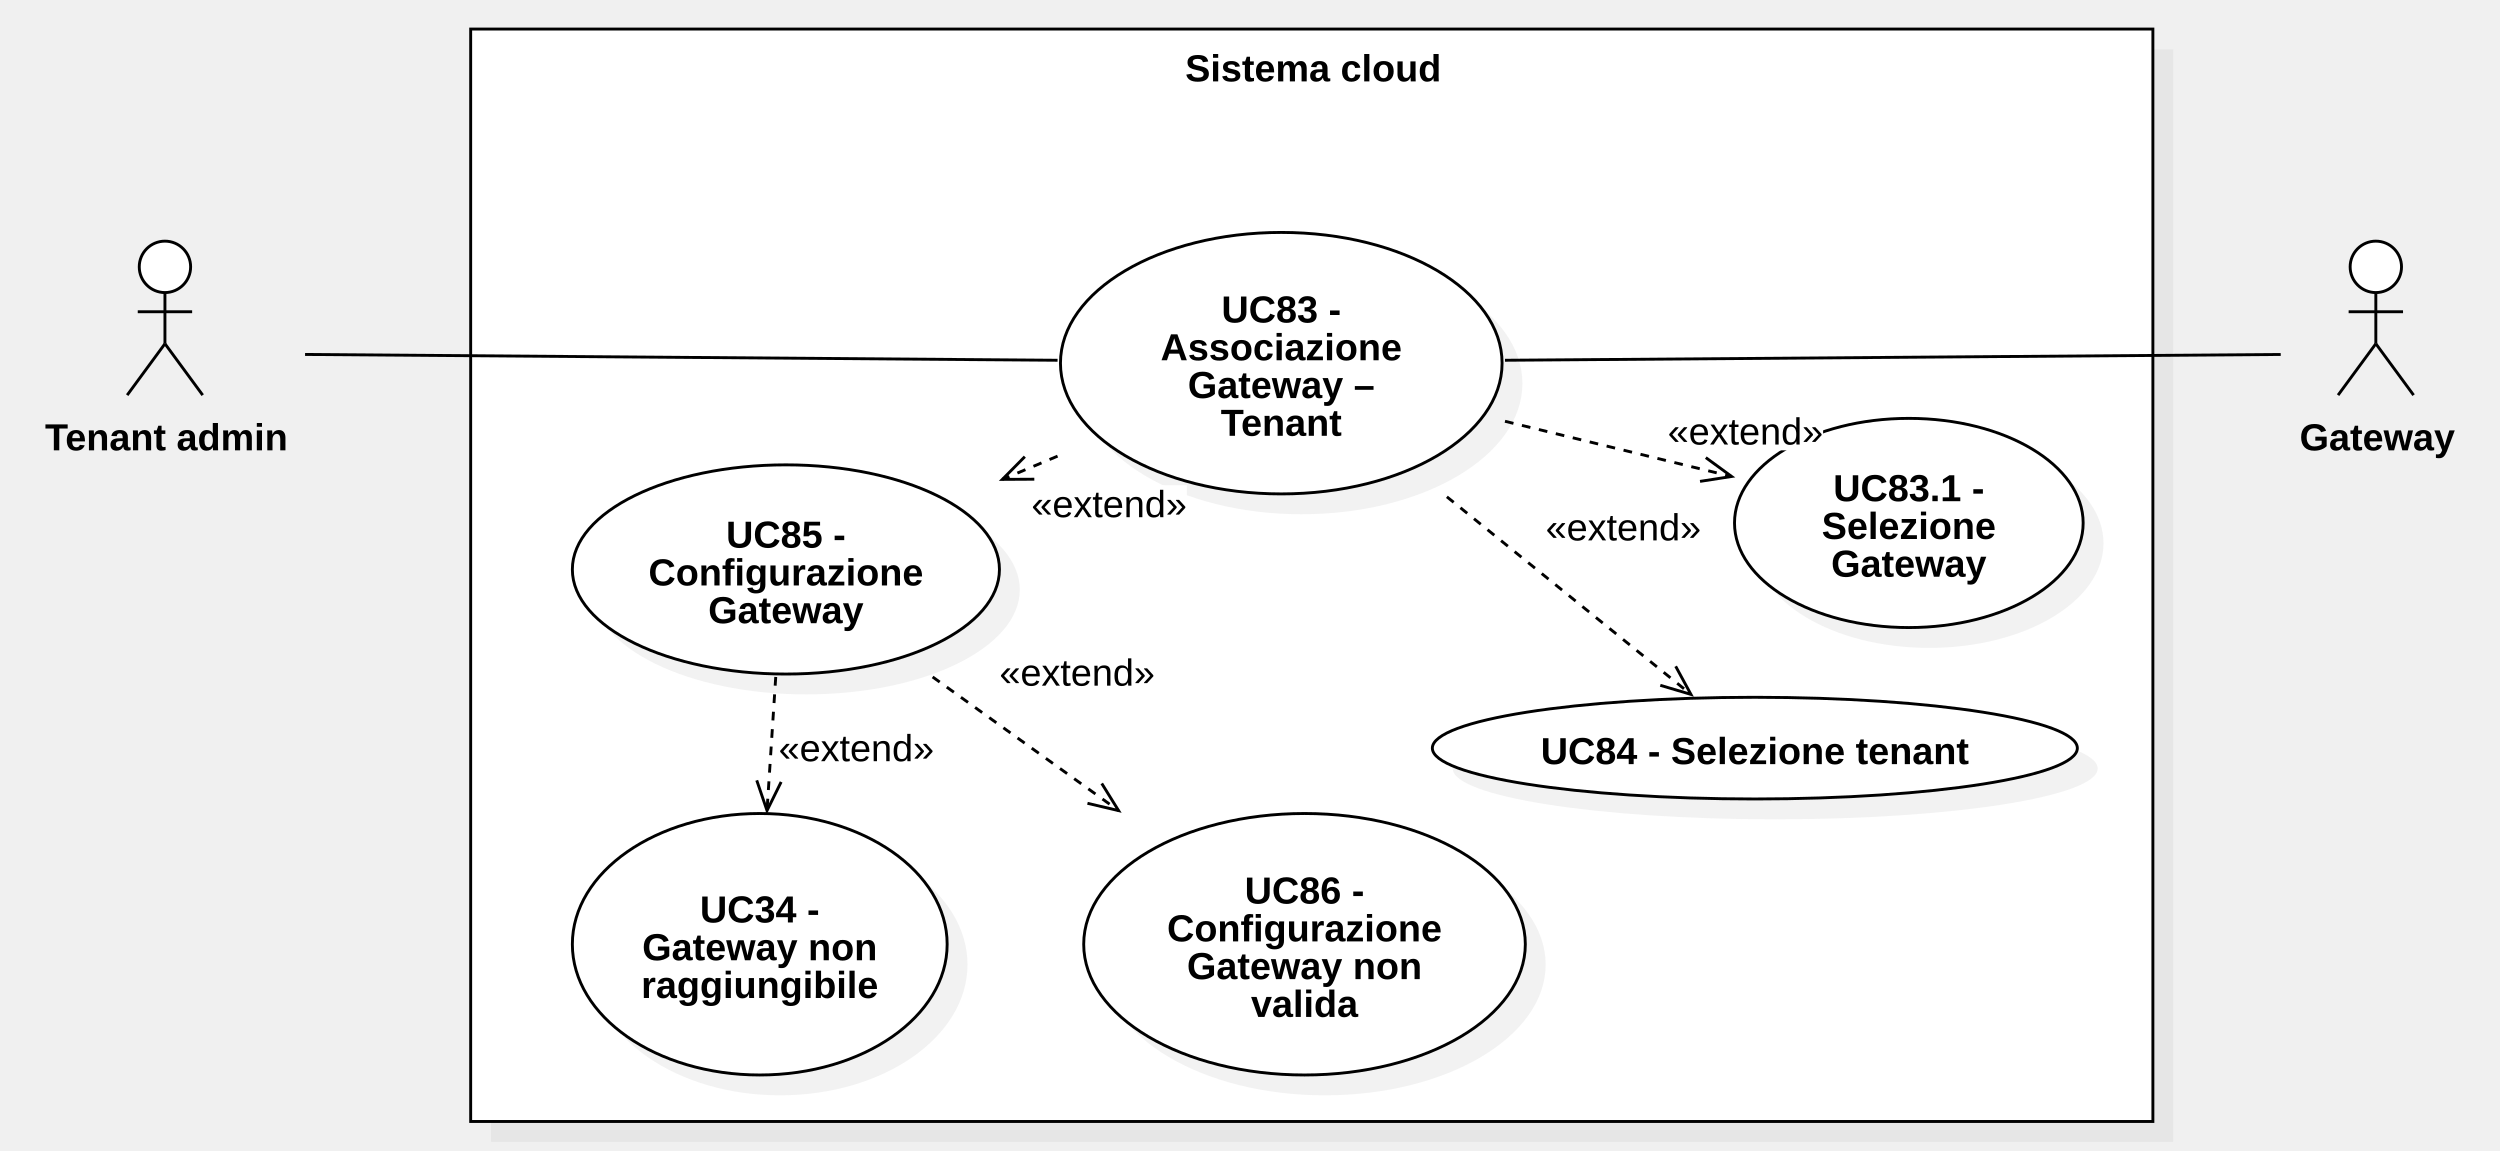
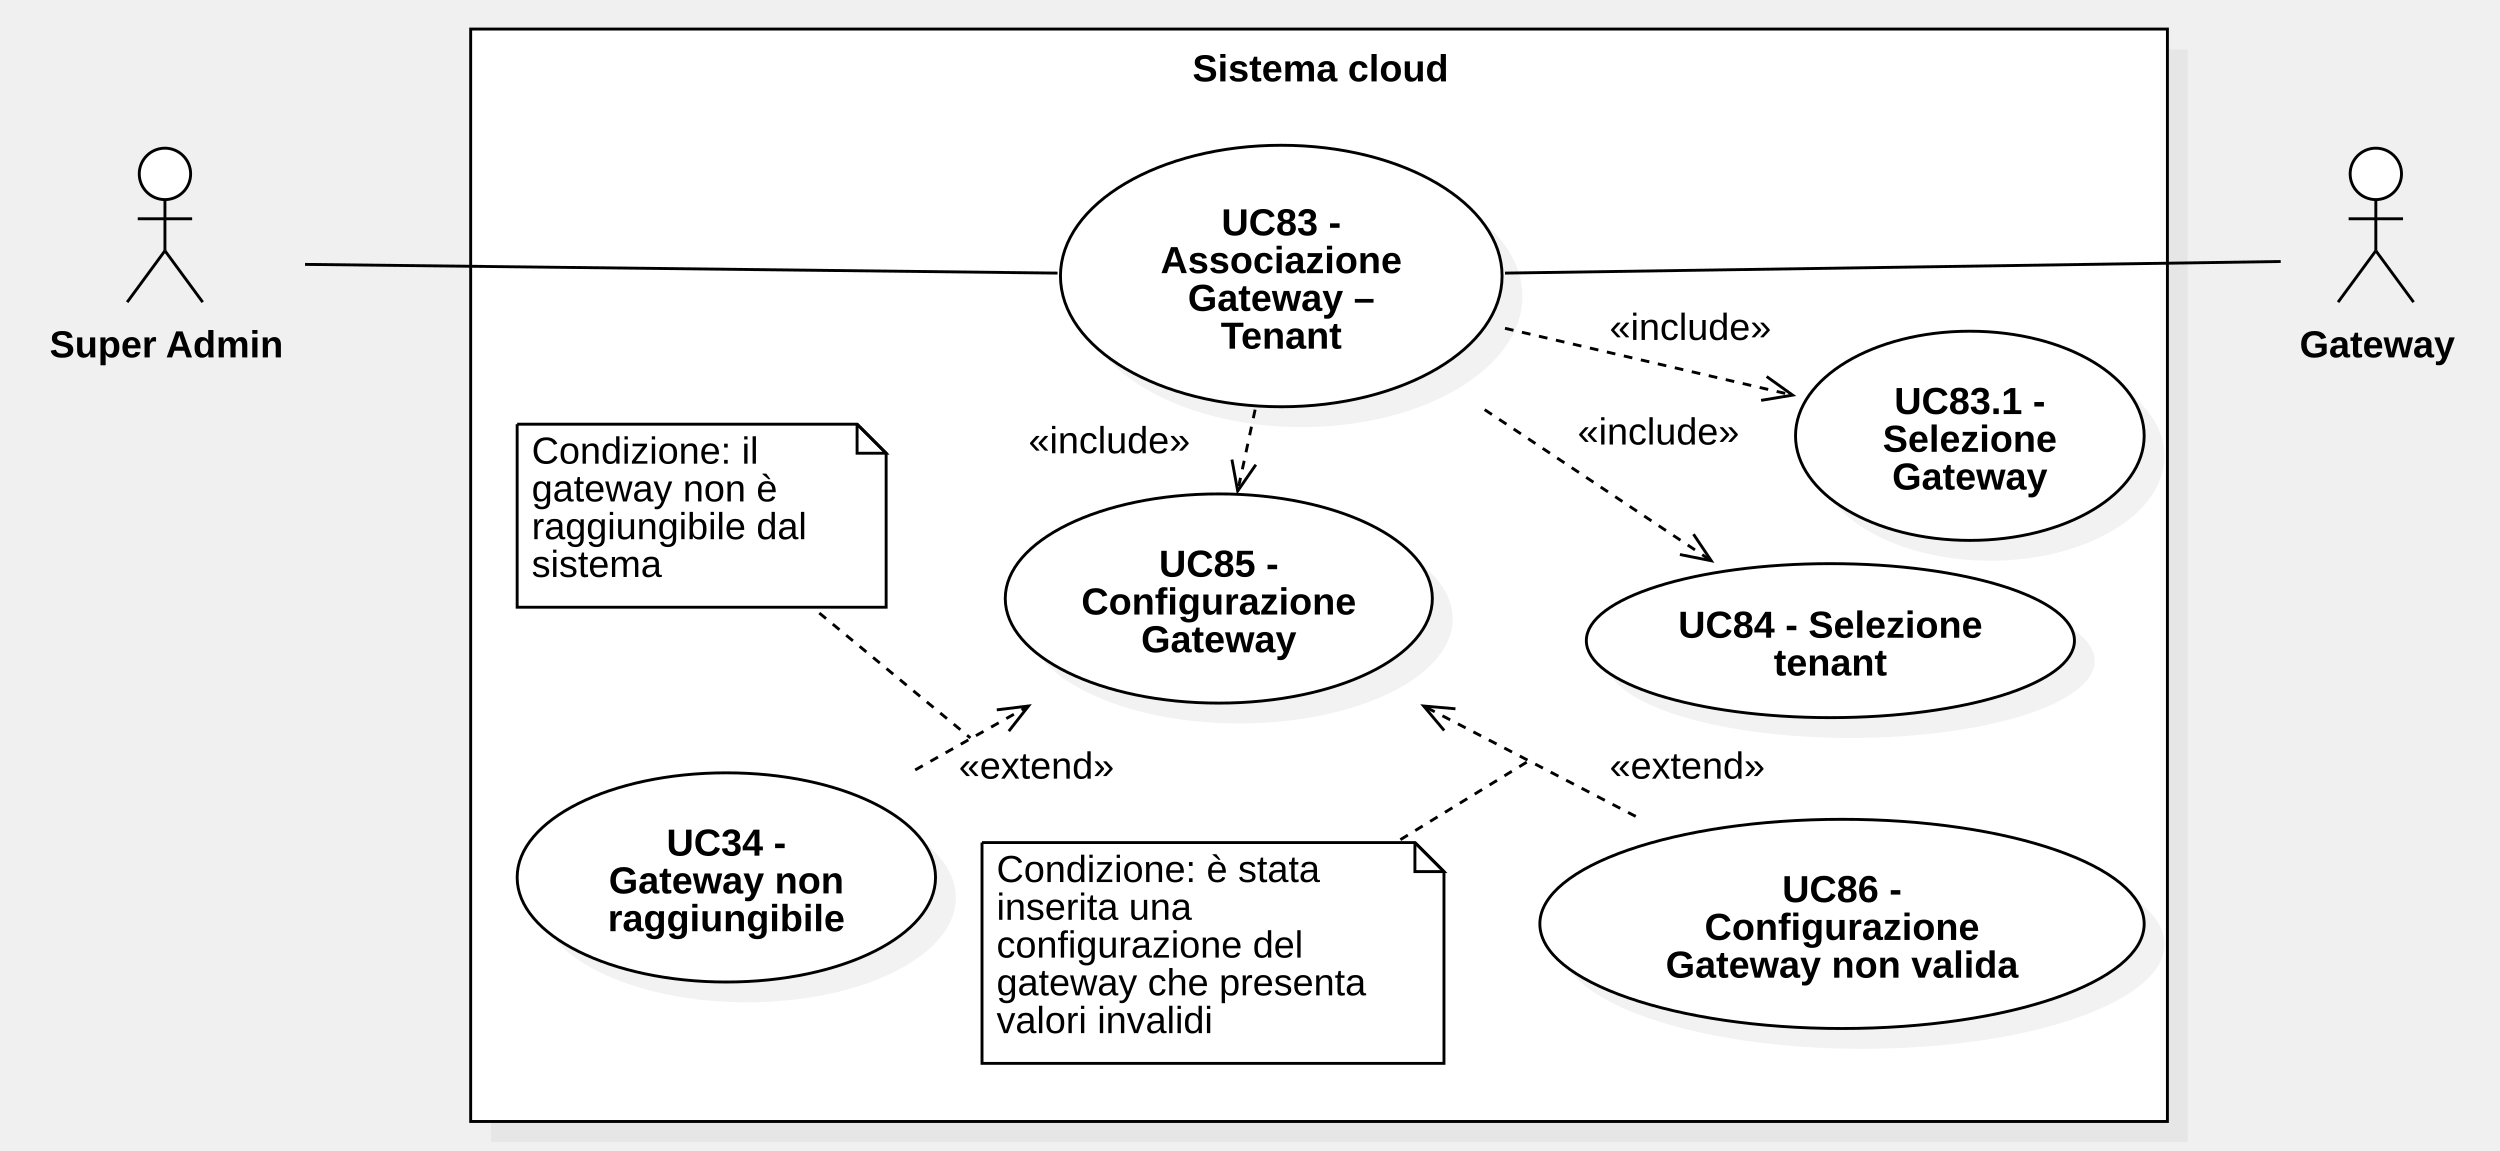
<svg xmlns="http://www.w3.org/2000/svg" version="1.1" width="860.473" height="396">
  <defs />
  <g>
    <g>
-       <rect fill="#C0C0C0" stroke="none" x="199" y="31" width="579" height="376" transform="matrix(1 0 0 1 -30 -14)" fill-opacity="0.2" />
-     </g>
-     <g>
-       <rect fill="#ffffff" stroke="none" x="192" y="24" width="579" height="376" transform="matrix(1 0 0 1 -30 -14)" />
-     </g>
-     <g>
-       <path fill="none" stroke="#000000" paint-order="fill stroke markers" d=" M 162 10 L 741 10 L 741 386 L 162 386 L 162 10 Z Z" stroke-miterlimit="10" stroke-dasharray="" />
-     </g>
-     <g>
-       <g>
-         <path fill="none" stroke="none" />
-         <text fill="#000000" stroke="none" font-family="Arial" font-size="13px" font-style="normal" font-weight="bold" text-decoration="undefined" x="482" y="37.5" text-anchor="middle" dominant-baseline="central" transform="matrix(1 0 0 1 -30 -14)">Sistema cloud</text>
-       </g>
-     </g>
-     <g>
-       <path fill="#ffffff" stroke="none" paint-order="stroke fill markers" d=" M 47.931 91.85 C 47.931 86.962 51.889 83 56.771 83 C 61.653 83 65.611 86.962 65.611 91.85 C 65.611 96.738 61.653 100.7 56.771 100.7 C 51.889 100.7 47.931 96.738 47.931 91.85 Z" />
-     </g>
-     <g>
-       <path fill="none" stroke="#000000" paint-order="fill stroke markers" d=" M 47.931 91.85 C 47.931 86.962 51.889 83 56.771 83 C 61.653 83 65.611 86.962 65.611 91.85 C 65.611 96.738 61.653 100.7 56.771 100.7 C 51.889 100.7 47.931 96.738 47.931 91.85 Z" stroke-miterlimit="10" stroke-dasharray="" />
-     </g>
-     <g>
-       <path fill="none" stroke="#000000" paint-order="fill stroke markers" d=" M 56.771 100.7 L 56.771 118.3" stroke-miterlimit="10" stroke-dasharray="" />
-     </g>
-     <g>
-       <path fill="none" stroke="#000000" paint-order="fill stroke markers" d=" M 47.411 107.3 L 66.131 107.3" stroke-miterlimit="10" stroke-dasharray="" />
-     </g>
-     <g>
-       <path fill="none" stroke="#000000" paint-order="fill stroke markers" d=" M 56.771 118.3 L 43.771 136" stroke-miterlimit="10" stroke-dasharray="" />
-     </g>
-     <g>
-       <path fill="none" stroke="#000000" paint-order="fill stroke markers" d=" M 56.771 118.3 L 69.771 136" stroke-miterlimit="10" stroke-dasharray="" />
-     </g>
-     <g>
-       <g>
-         <path fill="none" stroke="none" />
-         <text fill="#000000" stroke="none" font-family="Arial" font-size="13px" font-style="normal" font-weight="bold" text-decoration="undefined" x="87.271" y="164.5" text-anchor="middle" dominant-baseline="central" transform="matrix(1 0 0 1 -30 -14)">Tenant admin</text>
-       </g>
-     </g>
-     <g>
-       <path fill="#C0C0C0" stroke="none" paint-order="stroke fill markers" d=" M 372 132 C 372 107.147 406.026 87 448 87 C 489.974 87 524 107.147 524 132 C 524 156.853 489.974 177 448 177 C 406.026 177 372 156.853 372 132 Z" fill-opacity="0.2" />
-     </g>
-     <g>
-       <path fill="#ffffff" stroke="none" paint-order="stroke fill markers" d=" M 365 125 C 365 100.147 399.026 80 441 80 C 482.974 80 517 100.147 517 125 C 517 149.853 482.974 170 441 170 C 399.026 170 365 149.853 365 125 Z" />
-     </g>
-     <g>
-       <path fill="none" stroke="#000000" paint-order="fill stroke markers" d=" M 365 125 C 365 100.147 399.026 80 441 80 C 482.974 80 517 100.147 517 125 C 517 149.853 482.974 170 441 170 C 399.026 170 365 149.853 365 125 Z" stroke-miterlimit="10" stroke-dasharray="" />
-     </g>
-     <g>
-       <g>
-         <path fill="none" stroke="none" />
-         <text fill="#000000" stroke="none" font-family="Arial" font-size="13px" font-style="normal" font-weight="bold" text-decoration="undefined" x="471" y="120.5" text-anchor="middle" dominant-baseline="central" transform="matrix(1 0 0 1 -30 -14)">UC83 -</text>
-         <text fill="#000000" stroke="none" font-family="Arial" font-size="13px" font-style="normal" font-weight="bold" text-decoration="undefined" x="471" y="133.5" text-anchor="middle" dominant-baseline="central" transform="matrix(1 0 0 1 -30 -14)">Associazione</text>
-         <text fill="#000000" stroke="none" font-family="Arial" font-size="13px" font-style="normal" font-weight="bold" text-decoration="undefined" x="471" y="146.5" text-anchor="middle" dominant-baseline="central" transform="matrix(1 0 0 1 -30 -14)">Gateway –</text>
-         <text fill="#000000" stroke="none" font-family="Arial" font-size="13px" font-style="normal" font-weight="bold" text-decoration="undefined" x="471" y="159.5" text-anchor="middle" dominant-baseline="central" transform="matrix(1 0 0 1 -30 -14)">Tenant</text>
-       </g>
-     </g>
-     <g>
-       <path fill="#C0C0C0" stroke="none" paint-order="stroke fill markers" d=" M 604 187 C 604 167.118 630.863 151 664 151 C 697.137 151 724 167.118 724 187 C 724 206.882 697.137 223 664 223 C 630.863 223 604 206.882 604 187 Z" fill-opacity="0.2" />
-     </g>
-     <g>
-       <path fill="#ffffff" stroke="none" paint-order="stroke fill markers" d=" M 597 180 C 597 160.118 623.863 144 657 144 C 690.137 144 717 160.118 717 180 C 717 199.882 690.137 216 657 216 C 623.863 216 597 199.882 597 180 Z" />
-     </g>
-     <g>
-       <path fill="none" stroke="#000000" paint-order="fill stroke markers" d=" M 597 180 C 597 160.118 623.863 144 657 144 C 690.137 144 717 160.118 717 180 C 717 199.882 690.137 216 657 216 C 623.863 216 597 199.882 597 180 Z" stroke-miterlimit="10" stroke-dasharray="" />
-     </g>
-     <g>
-       <g>
-         <path fill="none" stroke="none" />
-         <text fill="#000000" stroke="none" font-family="Arial" font-size="13px" font-style="normal" font-weight="bold" text-decoration="undefined" x="687" y="182" text-anchor="middle" dominant-baseline="central" transform="matrix(1 0 0 1 -30 -14)">UC83.1 -</text>
-         <text fill="#000000" stroke="none" font-family="Arial" font-size="13px" font-style="normal" font-weight="bold" text-decoration="undefined" x="687" y="195" text-anchor="middle" dominant-baseline="central" transform="matrix(1 0 0 1 -30 -14)">Selezione</text>
-         <text fill="#000000" stroke="none" font-family="Arial" font-size="13px" font-style="normal" font-weight="bold" text-decoration="undefined" x="687" y="208" text-anchor="middle" dominant-baseline="central" transform="matrix(1 0 0 1 -30 -14)">Gateway</text>
-       </g>
-     </g>
-     <g>
-       <path fill="#C0C0C0" stroke="none" paint-order="stroke fill markers" d=" M 500 264.5 C 500 254.835 549.696 247 611 247 C 672.304 247 722 254.835 722 264.5 C 722 274.165 672.304 282 611 282 C 549.696 282 500 274.165 500 264.5 Z" fill-opacity="0.2" />
-     </g>
-     <g>
-       <path fill="#ffffff" stroke="none" paint-order="stroke fill markers" d=" M 493 257.5 C 493 247.835 542.696 240 604 240 C 665.304 240 715 247.835 715 257.5 C 715 267.165 665.304 275 604 275 C 542.696 275 493 267.165 493 257.5 Z" />
-     </g>
-     <g>
-       <path fill="none" stroke="#000000" paint-order="fill stroke markers" d=" M 493 257.5 C 493 247.835 542.696 240 604 240 C 665.304 240 715 247.835 715 257.5 C 715 267.165 665.304 275 604 275 C 542.696 275 493 267.165 493 257.5 Z" stroke-miterlimit="10" stroke-dasharray="" />
-     </g>
-     <g>
-       <g>
-         <path fill="none" stroke="none" />
-         <text fill="#000000" stroke="none" font-family="Arial" font-size="13px" font-style="normal" font-weight="bold" text-decoration="undefined" x="634" y="272.5" text-anchor="middle" dominant-baseline="central" transform="matrix(1 0 0 1 -30 -14)">UC84 - Selezione tenant</text>
-       </g>
-     </g>
-     <g>
-       <path fill="#C0C0C0" stroke="none" paint-order="stroke fill markers" d=" M 204 203 C 204 183.118 236.907 167 277.5 167 C 318.093 167 351 183.118 351 203 C 351 222.882 318.093 239 277.5 239 C 236.907 239 204 222.882 204 203 Z" fill-opacity="0.2" />
-     </g>
-     <g>
-       <path fill="#ffffff" stroke="none" paint-order="stroke fill markers" d=" M 197 196 C 197 176.118 229.907 160 270.5 160 C 311.093 160 344 176.118 344 196 C 344 215.882 311.093 232 270.5 232 C 229.907 232 197 215.882 197 196 Z" />
-     </g>
-     <g>
-       <path fill="none" stroke="#000000" paint-order="fill stroke markers" d=" M 197 196 C 197 176.118 229.907 160 270.5 160 C 311.093 160 344 176.118 344 196 C 344 215.882 311.093 232 270.5 232 C 229.907 232 197 215.882 197 196 Z" stroke-miterlimit="10" stroke-dasharray="" />
-     </g>
-     <g>
-       <g>
-         <path fill="none" stroke="none" />
-         <text fill="#000000" stroke="none" font-family="Arial" font-size="13px" font-style="normal" font-weight="bold" text-decoration="undefined" x="300.5" y="198" text-anchor="middle" dominant-baseline="central" transform="matrix(1 0 0 1 -30 -14)">UC85 -</text>
-         <text fill="#000000" stroke="none" font-family="Arial" font-size="13px" font-style="normal" font-weight="bold" text-decoration="undefined" x="300.5" y="211" text-anchor="middle" dominant-baseline="central" transform="matrix(1 0 0 1 -30 -14)">Configurazione</text>
-         <text fill="#000000" stroke="none" font-family="Arial" font-size="13px" font-style="normal" font-weight="bold" text-decoration="undefined" x="300.5" y="224" text-anchor="middle" dominant-baseline="central" transform="matrix(1 0 0 1 -30 -14)">Gateway</text>
-       </g>
-     </g>
-     <g>
-       <path fill="none" stroke="#000000" paint-order="fill stroke markers" d=" M 518 145 L 596 164" stroke-miterlimit="10" stroke-dasharray="3" />
-     </g>
-     <g>
-       <path fill="none" stroke="#000000" paint-order="fill stroke markers" d=" M 585.13 165.685 L 596 164 L 587.122 157.505" stroke-miterlimit="10" stroke-dasharray="" />
-     </g>
-     <g>
-       <rect fill="#ffffff" stroke="none" x="604" y="156" width="53.492" height="13" transform="matrix(1 0 0 1 -30 -14)" />
-     </g>
-     <g>
-       <g>
-         <path fill="none" stroke="none" />
-         <text fill="#000000" stroke="none" font-family="Arial" font-size="13px" font-style="normal" font-weight="normal" text-decoration="undefined" x="630.746" y="162.5" text-anchor="middle" dominant-baseline="central" transform="matrix(1 0 0 1 -30 -14)">«extend»</text>
-       </g>
-     </g>
-     <g>
-       <path fill="none" stroke="#000000" paint-order="fill stroke markers" d=" M 498 171 L 582 239" stroke-miterlimit="10" stroke-dasharray="3" />
-     </g>
-     <g>
-       <path fill="none" stroke="#000000" paint-order="fill stroke markers" d=" M 571.452 235.877 L 582 239 L 576.75 229.334" stroke-miterlimit="10" stroke-dasharray="" />
-     </g>
-     <g>
-       <rect fill="#ffffff" stroke="none" x="562" y="189" width="53.492" height="13" transform="matrix(1 0 0 1 -30 -14)" />
-     </g>
-     <g>
-       <g>
-         <path fill="none" stroke="none" />
-         <text fill="#000000" stroke="none" font-family="Arial" font-size="13px" font-style="normal" font-weight="normal" text-decoration="undefined" x="588.746" y="195.5" text-anchor="middle" dominant-baseline="central" transform="matrix(1 0 0 1 -30 -14)">«extend»</text>
-       </g>
-     </g>
-     <g>
-       <path fill="none" stroke="#000000" paint-order="fill stroke markers" d=" M 364 157 L 345 165" stroke-miterlimit="10" stroke-dasharray="3" />
-     </g>
-     <g>
-       <path fill="none" stroke="#000000" paint-order="fill stroke markers" d=" M 352.733 157.177 L 345 165 L 356 164.936" stroke-miterlimit="10" stroke-dasharray="" />
-     </g>
-     <g>
-       <rect fill="#ffffff" stroke="none" x="385" y="181" width="53.492" height="13" transform="matrix(1 0 0 1 -30 -14)" />
-     </g>
-     <g>
-       <g>
-         <path fill="none" stroke="none" />
-         <text fill="#000000" stroke="none" font-family="Arial" font-size="13px" font-style="normal" font-weight="normal" text-decoration="undefined" x="411.746" y="187.5" text-anchor="middle" dominant-baseline="central" transform="matrix(1 0 0 1 -30 -14)">«extend»</text>
-       </g>
-     </g>
-     <g>
-       <path fill="#C0C0C0" stroke="none" paint-order="stroke fill markers" d=" M 380 332 C 380 307.147 414.026 287 456 287 C 497.974 287 532 307.147 532 332 C 532 356.853 497.974 377 456 377 C 414.026 377 380 356.853 380 332 Z" fill-opacity="0.2" />
-     </g>
-     <g>
-       <path fill="#ffffff" stroke="none" paint-order="stroke fill markers" d=" M 373 325 C 373 300.147 407.026 280 449 280 C 490.974 280 525 300.147 525 325 C 525 349.853 490.974 370 449 370 C 407.026 370 373 349.853 373 325 Z" />
-     </g>
-     <g>
-       <path fill="none" stroke="#000000" paint-order="fill stroke markers" d=" M 373 325 C 373 300.147 407.026 280 449 280 C 490.974 280 525 300.147 525 325 C 525 349.853 490.974 370 449 370 C 407.026 370 373 349.853 373 325 Z" stroke-miterlimit="10" stroke-dasharray="" />
-     </g>
-     <g>
-       <g>
-         <path fill="none" stroke="none" />
-         <text fill="#000000" stroke="none" font-family="Arial" font-size="13px" font-style="normal" font-weight="bold" text-decoration="undefined" x="479" y="320.5" text-anchor="middle" dominant-baseline="central" transform="matrix(1 0 0 1 -30 -14)">UC86 -</text>
-         <text fill="#000000" stroke="none" font-family="Arial" font-size="13px" font-style="normal" font-weight="bold" text-decoration="undefined" x="479" y="333.5" text-anchor="middle" dominant-baseline="central" transform="matrix(1 0 0 1 -30 -14)">Configurazione</text>
-         <text fill="#000000" stroke="none" font-family="Arial" font-size="13px" font-style="normal" font-weight="bold" text-decoration="undefined" x="479" y="346.5" text-anchor="middle" dominant-baseline="central" transform="matrix(1 0 0 1 -30 -14)">Gateway non</text>
-         <text fill="#000000" stroke="none" font-family="Arial" font-size="13px" font-style="normal" font-weight="bold" text-decoration="undefined" x="479" y="359.5" text-anchor="middle" dominant-baseline="central" transform="matrix(1 0 0 1 -30 -14)">valida</text>
-       </g>
-     </g>
-     <g>
-       <path fill="#C0C0C0" stroke="none" paint-order="stroke fill markers" d=" M 204 332 C 204 307.147 232.878 287 268.5 287 C 304.122 287 333 307.147 333 332 C 333 356.853 304.122 377 268.5 377 C 232.878 377 204 356.853 204 332 Z" fill-opacity="0.2" />
-     </g>
-     <g>
-       <path fill="#ffffff" stroke="none" paint-order="stroke fill markers" d=" M 197 325 C 197 300.147 225.878 280 261.5 280 C 297.122 280 326 300.147 326 325 C 326 349.853 297.122 370 261.5 370 C 225.878 370 197 349.853 197 325 Z" />
-     </g>
-     <g>
-       <path fill="none" stroke="#000000" paint-order="fill stroke markers" d=" M 197 325 C 197 300.147 225.878 280 261.5 280 C 297.122 280 326 300.147 326 325 C 326 349.853 297.122 370 261.5 370 C 225.878 370 197 349.853 197 325 Z" stroke-miterlimit="10" stroke-dasharray="" />
-     </g>
-     <g>
-       <g>
-         <path fill="none" stroke="none" />
-         <text fill="#000000" stroke="none" font-family="Arial" font-size="13px" font-style="normal" font-weight="bold" text-decoration="undefined" x="291.5" y="327" text-anchor="middle" dominant-baseline="central" transform="matrix(1 0 0 1 -30 -14)">UC34 -</text>
-         <text fill="#000000" stroke="none" font-family="Arial" font-size="13px" font-style="normal" font-weight="bold" text-decoration="undefined" x="291.5" y="340" text-anchor="middle" dominant-baseline="central" transform="matrix(1 0 0 1 -30 -14)">Gateway non</text>
-         <text fill="#000000" stroke="none" font-family="Arial" font-size="13px" font-style="normal" font-weight="bold" text-decoration="undefined" x="291.5" y="353" text-anchor="middle" dominant-baseline="central" transform="matrix(1 0 0 1 -30 -14)">raggiungibile</text>
-       </g>
-     </g>
-     <g>
-       <path fill="none" stroke="#000000" paint-order="fill stroke markers" d=" M 321 233 L 385 279" stroke-miterlimit="10" stroke-dasharray="3" />
-     </g>
-     <g>
-       <path fill="none" stroke="#000000" paint-order="fill stroke markers" d=" M 374.291 276.487 L 385 279 L 379.205 269.651" stroke-miterlimit="10" stroke-dasharray="" />
-     </g>
-     <g>
-       <rect fill="#ffffff" stroke="none" x="374" y="239" width="53.492" height="13" transform="matrix(1 0 0 1 -30 -14)" />
-     </g>
-     <g>
-       <g>
-         <path fill="none" stroke="none" />
-         <text fill="#000000" stroke="none" font-family="Arial" font-size="13px" font-style="normal" font-weight="normal" text-decoration="undefined" x="400.746" y="245.5" text-anchor="middle" dominant-baseline="central" transform="matrix(1 0 0 1 -30 -14)">«extend»</text>
-       </g>
-     </g>
-     <g>
-       <path fill="none" stroke="#000000" paint-order="fill stroke markers" d=" M 267 233 L 264 279" stroke-miterlimit="10" stroke-dasharray="3" />
-     </g>
-     <g>
-       <path fill="none" stroke="#000000" paint-order="fill stroke markers" d=" M 260.461 268.585 L 264 279 L 268.862 269.133" stroke-miterlimit="10" stroke-dasharray="" />
-     </g>
-     <g>
-       <rect fill="#ffffff" stroke="none" x="298" y="265" width="53.492" height="13" transform="matrix(1 0 0 1 -30 -14)" />
-     </g>
-     <g>
-       <g>
-         <path fill="none" stroke="none" />
-         <text fill="#000000" stroke="none" font-family="Arial" font-size="13px" font-style="normal" font-weight="normal" text-decoration="undefined" x="324.746" y="271.5" text-anchor="middle" dominant-baseline="central" transform="matrix(1 0 0 1 -30 -14)">«extend»</text>
-       </g>
-     </g>
-     <g>
-       <path fill="#ffffff" stroke="none" paint-order="stroke fill markers" d=" M 808.896 91.85 C 808.896 86.962 812.854 83 817.736 83 C 822.619 83 826.576 86.962 826.576 91.85 C 826.576 96.738 822.619 100.7 817.736 100.7 C 812.854 100.7 808.896 96.738 808.896 91.85 Z" />
-     </g>
-     <g>
-       <path fill="none" stroke="#000000" paint-order="fill stroke markers" d=" M 808.896 91.85 C 808.896 86.962 812.854 83 817.736 83 C 822.619 83 826.576 86.962 826.576 91.85 C 826.576 96.738 822.619 100.7 817.736 100.7 C 812.854 100.7 808.896 96.738 808.896 91.85 Z" stroke-miterlimit="10" stroke-dasharray="" />
-     </g>
-     <g>
-       <path fill="none" stroke="#000000" paint-order="fill stroke markers" d=" M 817.736 100.7 L 817.736 118.3" stroke-miterlimit="10" stroke-dasharray="" />
-     </g>
-     <g>
-       <path fill="none" stroke="#000000" paint-order="fill stroke markers" d=" M 808.376 107.3 L 827.096 107.3" stroke-miterlimit="10" stroke-dasharray="" />
-     </g>
-     <g>
-       <path fill="none" stroke="#000000" paint-order="fill stroke markers" d=" M 817.736 118.3 L 804.736 136" stroke-miterlimit="10" stroke-dasharray="" />
-     </g>
-     <g>
-       <path fill="none" stroke="#000000" paint-order="fill stroke markers" d=" M 817.736 118.3 L 830.736 136" stroke-miterlimit="10" stroke-dasharray="" />
-     </g>
-     <g>
-       <g>
-         <path fill="none" stroke="none" />
-         <text fill="#000000" stroke="none" font-family="Arial" font-size="13px" font-style="normal" font-weight="bold" text-decoration="undefined" x="848.236" y="164.5" text-anchor="middle" dominant-baseline="central" transform="matrix(1 0 0 1 -30 -14)">Gateway</text>
-       </g>
-     </g>
-     <g>
-       <path fill="none" stroke="#000000" paint-order="fill stroke markers" d=" M 105 122 L 364 124" stroke-miterlimit="10" stroke-dasharray="" />
-     </g>
-     <g>
-       <path fill="none" stroke="#000000" paint-order="fill stroke markers" d=" M 785 122 L 518 124" stroke-miterlimit="10" stroke-dasharray="" />
+       <rect fill="#C0C0C0" stroke="none" x="199" y="31" width="584" height="376" transform="matrix(1 0 0 1 -30 -14)" fill-opacity="0.2" />
+     </g>
+     <g>
+       <rect fill="#ffffff" stroke="none" x="192" y="24" width="584" height="376" transform="matrix(1 0 0 1 -30 -14)" />
+     </g>
+     <g>
+       <path fill="none" stroke="#000000" paint-order="fill stroke markers" d=" M 162 10 L 746 10 L 746 386 L 162 386 L 162 10 Z Z" stroke-miterlimit="10" stroke-dasharray="" />
+     </g>
+     <g>
+       <g>
+         <path fill="none" stroke="none" />
+         <text fill="#000000" stroke="none" font-family="Arial" font-size="13px" font-style="normal" font-weight="bold" text-decoration="undefined" x="484.5" y="37.5" text-anchor="middle" dominant-baseline="central" transform="matrix(1 0 0 1 -30 -14)">Sistema cloud</text>
+       </g>
+     </g>
+     <g>
+       <path fill="#ffffff" stroke="none" paint-order="stroke fill markers" d=" M 47.931 59.85 C 47.931 54.962 51.889 51 56.771 51 C 61.653 51 65.611 54.962 65.611 59.85 C 65.611 64.738 61.653 68.7 56.771 68.7 C 51.889 68.7 47.931 64.738 47.931 59.85 Z" />
+     </g>
+     <g>
+       <path fill="none" stroke="#000000" paint-order="fill stroke markers" d=" M 47.931 59.85 C 47.931 54.962 51.889 51 56.771 51 C 61.653 51 65.611 54.962 65.611 59.85 C 65.611 64.738 61.653 68.7 56.771 68.7 C 51.889 68.7 47.931 64.738 47.931 59.85 Z" stroke-miterlimit="10" stroke-dasharray="" />
+     </g>
+     <g>
+       <path fill="none" stroke="#000000" paint-order="fill stroke markers" d=" M 56.771 68.7 L 56.771 86.3" stroke-miterlimit="10" stroke-dasharray="" />
+     </g>
+     <g>
+       <path fill="none" stroke="#000000" paint-order="fill stroke markers" d=" M 47.411 75.3 L 66.131 75.3" stroke-miterlimit="10" stroke-dasharray="" />
+     </g>
+     <g>
+       <path fill="none" stroke="#000000" paint-order="fill stroke markers" d=" M 56.771 86.3 L 43.771 104" stroke-miterlimit="10" stroke-dasharray="" />
+     </g>
+     <g>
+       <path fill="none" stroke="#000000" paint-order="fill stroke markers" d=" M 56.771 86.3 L 69.771 104" stroke-miterlimit="10" stroke-dasharray="" />
+     </g>
+     <g>
+       <g>
+         <path fill="none" stroke="none" />
+         <text fill="#000000" stroke="none" font-family="Arial" font-size="13px" font-style="normal" font-weight="bold" text-decoration="undefined" x="87.271" y="132.5" text-anchor="middle" dominant-baseline="central" transform="matrix(1 0 0 1 -30 -14)">Super Admin</text>
+       </g>
+     </g>
+     <g>
+       <path fill="#C0C0C0" stroke="none" paint-order="stroke fill markers" d=" M 372 102 C 372 77.147 406.026 57 448 57 C 489.974 57 524 77.147 524 102 C 524 126.853 489.974 147 448 147 C 406.026 147 372 126.853 372 102 Z" fill-opacity="0.2" />
+     </g>
+     <g>
+       <path fill="#ffffff" stroke="none" paint-order="stroke fill markers" d=" M 365 95 C 365 70.147 399.026 50 441 50 C 482.974 50 517 70.147 517 95 C 517 119.853 482.974 140 441 140 C 399.026 140 365 119.853 365 95 Z" />
+     </g>
+     <g>
+       <path fill="none" stroke="#000000" paint-order="fill stroke markers" d=" M 365 95 C 365 70.147 399.026 50 441 50 C 482.974 50 517 70.147 517 95 C 517 119.853 482.974 140 441 140 C 399.026 140 365 119.853 365 95 Z" stroke-miterlimit="10" stroke-dasharray="" />
+     </g>
+     <g>
+       <g>
+         <path fill="none" stroke="none" />
+         <text fill="#000000" stroke="none" font-family="Arial" font-size="13px" font-style="normal" font-weight="bold" text-decoration="undefined" x="471" y="90.5" text-anchor="middle" dominant-baseline="central" transform="matrix(1 0 0 1 -30 -14)">UC83 -</text>
+         <text fill="#000000" stroke="none" font-family="Arial" font-size="13px" font-style="normal" font-weight="bold" text-decoration="undefined" x="471" y="103.5" text-anchor="middle" dominant-baseline="central" transform="matrix(1 0 0 1 -30 -14)">Associazione</text>
+         <text fill="#000000" stroke="none" font-family="Arial" font-size="13px" font-style="normal" font-weight="bold" text-decoration="undefined" x="471" y="116.5" text-anchor="middle" dominant-baseline="central" transform="matrix(1 0 0 1 -30 -14)">Gateway –</text>
+         <text fill="#000000" stroke="none" font-family="Arial" font-size="13px" font-style="normal" font-weight="bold" text-decoration="undefined" x="471" y="129.5" text-anchor="middle" dominant-baseline="central" transform="matrix(1 0 0 1 -30 -14)">Tenant</text>
+       </g>
+     </g>
+     <g>
+       <path fill="#C0C0C0" stroke="none" paint-order="stroke fill markers" d=" M 625 157 C 625 137.118 651.863 121 685 121 C 718.137 121 745 137.118 745 157 C 745 176.882 718.137 193 685 193 C 651.863 193 625 176.882 625 157 Z" fill-opacity="0.2" />
+     </g>
+     <g>
+       <path fill="#ffffff" stroke="none" paint-order="stroke fill markers" d=" M 618 150 C 618 130.118 644.863 114 678 114 C 711.137 114 738 130.118 738 150 C 738 169.882 711.137 186 678 186 C 644.863 186 618 169.882 618 150 Z" />
+     </g>
+     <g>
+       <path fill="none" stroke="#000000" paint-order="fill stroke markers" d=" M 618 150 C 618 130.118 644.863 114 678 114 C 711.137 114 738 130.118 738 150 C 738 169.882 711.137 186 678 186 C 644.863 186 618 169.882 618 150 Z" stroke-miterlimit="10" stroke-dasharray="" />
+     </g>
+     <g>
+       <g>
+         <path fill="none" stroke="none" />
+         <text fill="#000000" stroke="none" font-family="Arial" font-size="13px" font-style="normal" font-weight="bold" text-decoration="undefined" x="708" y="152" text-anchor="middle" dominant-baseline="central" transform="matrix(1 0 0 1 -30 -14)">UC83.1 -</text>
+         <text fill="#000000" stroke="none" font-family="Arial" font-size="13px" font-style="normal" font-weight="bold" text-decoration="undefined" x="708" y="165" text-anchor="middle" dominant-baseline="central" transform="matrix(1 0 0 1 -30 -14)">Selezione</text>
+         <text fill="#000000" stroke="none" font-family="Arial" font-size="13px" font-style="normal" font-weight="bold" text-decoration="undefined" x="708" y="178" text-anchor="middle" dominant-baseline="central" transform="matrix(1 0 0 1 -30 -14)">Gateway</text>
+       </g>
+     </g>
+     <g>
+       <path fill="#C0C0C0" stroke="none" paint-order="stroke fill markers" d=" M 185 309 C 185 289.118 217.235 273 257 273 C 296.765 273 329 289.118 329 309 C 329 328.882 296.765 345 257 345 C 217.235 345 185 328.882 185 309 Z" fill-opacity="0.2" />
+     </g>
+     <g>
+       <path fill="#ffffff" stroke="none" paint-order="stroke fill markers" d=" M 178 302 C 178 282.118 210.235 266 250 266 C 289.765 266 322 282.118 322 302 C 322 321.882 289.765 338 250 338 C 210.235 338 178 321.882 178 302 Z" />
+     </g>
+     <g>
+       <path fill="none" stroke="#000000" paint-order="fill stroke markers" d=" M 178 302 C 178 282.118 210.235 266 250 266 C 289.765 266 322 282.118 322 302 C 322 321.882 289.765 338 250 338 C 210.235 338 178 321.882 178 302 Z" stroke-miterlimit="10" stroke-dasharray="" />
+     </g>
+     <g>
+       <g>
+         <path fill="none" stroke="none" />
+         <text fill="#000000" stroke="none" font-family="Arial" font-size="13px" font-style="normal" font-weight="bold" text-decoration="undefined" x="280" y="304" text-anchor="middle" dominant-baseline="central" transform="matrix(1 0 0 1 -30 -14)">UC34 -</text>
+         <text fill="#000000" stroke="none" font-family="Arial" font-size="13px" font-style="normal" font-weight="bold" text-decoration="undefined" x="280" y="317" text-anchor="middle" dominant-baseline="central" transform="matrix(1 0 0 1 -30 -14)">Gateway non</text>
+         <text fill="#000000" stroke="none" font-family="Arial" font-size="13px" font-style="normal" font-weight="bold" text-decoration="undefined" x="280" y="330" text-anchor="middle" dominant-baseline="central" transform="matrix(1 0 0 1 -30 -14)">raggiungibile</text>
+       </g>
+     </g>
+     <g>
+       <path fill="#ffffff" stroke="none" paint-order="stroke fill markers" d=" M 808.896 59.85 C 808.896 54.962 812.854 51 817.736 51 C 822.619 51 826.576 54.962 826.576 59.85 C 826.576 64.738 822.619 68.7 817.736 68.7 C 812.854 68.7 808.896 64.738 808.896 59.85 Z" />
+     </g>
+     <g>
+       <path fill="none" stroke="#000000" paint-order="fill stroke markers" d=" M 808.896 59.85 C 808.896 54.962 812.854 51 817.736 51 C 822.619 51 826.576 54.962 826.576 59.85 C 826.576 64.738 822.619 68.7 817.736 68.7 C 812.854 68.7 808.896 64.738 808.896 59.85 Z" stroke-miterlimit="10" stroke-dasharray="" />
+     </g>
+     <g>
+       <path fill="none" stroke="#000000" paint-order="fill stroke markers" d=" M 817.736 68.7 L 817.736 86.3" stroke-miterlimit="10" stroke-dasharray="" />
+     </g>
+     <g>
+       <path fill="none" stroke="#000000" paint-order="fill stroke markers" d=" M 808.376 75.3 L 827.096 75.3" stroke-miterlimit="10" stroke-dasharray="" />
+     </g>
+     <g>
+       <path fill="none" stroke="#000000" paint-order="fill stroke markers" d=" M 817.736 86.3 L 804.736 104" stroke-miterlimit="10" stroke-dasharray="" />
+     </g>
+     <g>
+       <path fill="none" stroke="#000000" paint-order="fill stroke markers" d=" M 817.736 86.3 L 830.736 104" stroke-miterlimit="10" stroke-dasharray="" />
+     </g>
+     <g>
+       <g>
+         <path fill="none" stroke="none" />
+         <text fill="#000000" stroke="none" font-family="Arial" font-size="13px" font-style="normal" font-weight="bold" text-decoration="undefined" x="848.236" y="132.5" text-anchor="middle" dominant-baseline="central" transform="matrix(1 0 0 1 -30 -14)">Gateway</text>
+       </g>
+     </g>
+     <g>
+       <path fill="none" stroke="#000000" paint-order="fill stroke markers" d=" M 105 91 L 364 94" stroke-miterlimit="10" stroke-dasharray="" />
+     </g>
+     <g>
+       <path fill="none" stroke="#000000" paint-order="fill stroke markers" d=" M 785 90 L 518 94" stroke-miterlimit="10" stroke-dasharray="" />
+     </g>
+     <g>
+       <path fill="none" stroke="#000000" paint-order="fill stroke markers" d=" M 432 141 L 426 169" stroke-miterlimit="10" stroke-dasharray="3" />
+     </g>
+     <g>
+       <path fill="none" stroke="#000000" paint-order="fill stroke markers" d=" M 424.013 158.181 L 426 169 L 432.245 159.945" stroke-miterlimit="10" stroke-dasharray="" />
+     </g>
+     <g>
+       <rect fill="#ffffff" stroke="none" x="384" y="159" width="55.656" height="13" transform="matrix(1 0 0 1 -30 -14)" />
+     </g>
+     <g>
+       <g>
+         <path fill="none" stroke="none" />
+         <text fill="#000000" stroke="none" font-family="Arial" font-size="13px" font-style="normal" font-weight="normal" text-decoration="undefined" x="411.828" y="165.5" text-anchor="middle" dominant-baseline="central" transform="matrix(1 0 0 1 -30 -14)">«include»</text>
+       </g>
+     </g>
+     <g>
+       <path fill="none" stroke="#000000" paint-order="fill stroke markers" d=" M 518 113 L 617 136" stroke-miterlimit="10" stroke-dasharray="3" />
+     </g>
+     <g>
+       <path fill="none" stroke="#000000" paint-order="fill stroke markers" d=" M 606.148 137.801 L 617 136 L 608.054 129.6" stroke-miterlimit="10" stroke-dasharray="" />
+     </g>
+     <g>
+       <rect fill="#ffffff" stroke="none" x="584" y="120" width="55.656" height="13" transform="matrix(1 0 0 1 -30 -14)" />
+     </g>
+     <g>
+       <g>
+         <path fill="none" stroke="none" />
+         <text fill="#000000" stroke="none" font-family="Arial" font-size="13px" font-style="normal" font-weight="normal" text-decoration="undefined" x="611.828" y="126.5" text-anchor="middle" dominant-baseline="central" transform="matrix(1 0 0 1 -30 -14)">«include»</text>
+       </g>
+     </g>
+     <g>
+       <path fill="#C0C0C0" stroke="none" paint-order="stroke fill markers" d=" M 553 227.5 C 553 212.864 590.608 201 637 201 C 683.392 201 721 212.864 721 227.5 C 721 242.136 683.392 254 637 254 C 590.608 254 553 242.136 553 227.5 Z" fill-opacity="0.2" />
+     </g>
+     <g>
+       <path fill="#ffffff" stroke="none" paint-order="stroke fill markers" d=" M 546 220.5 C 546 205.864 583.608 194 630 194 C 676.392 194 714 205.864 714 220.5 C 714 235.136 676.392 247 630 247 C 583.608 247 546 235.136 546 220.5 Z" />
+     </g>
+     <g>
+       <path fill="none" stroke="#000000" paint-order="fill stroke markers" d=" M 546 220.5 C 546 205.864 583.608 194 630 194 C 676.392 194 714 205.864 714 220.5 C 714 235.136 676.392 247 630 247 C 583.608 247 546 235.136 546 220.5 Z" stroke-miterlimit="10" stroke-dasharray="" />
+     </g>
+     <g>
+       <g>
+         <path fill="none" stroke="none" />
+         <text fill="#000000" stroke="none" font-family="Arial" font-size="13px" font-style="normal" font-weight="bold" text-decoration="undefined" x="660" y="229" text-anchor="middle" dominant-baseline="central" transform="matrix(1 0 0 1 -30 -14)">UC84 - Selezione</text>
+         <text fill="#000000" stroke="none" font-family="Arial" font-size="13px" font-style="normal" font-weight="bold" text-decoration="undefined" x="660" y="242" text-anchor="middle" dominant-baseline="central" transform="matrix(1 0 0 1 -30 -14)">tenant</text>
+       </g>
+     </g>
+     <g>
+       <path fill="none" stroke="#000000" paint-order="fill stroke markers" d=" M 511 141 L 589 193" stroke-miterlimit="10" stroke-dasharray="3" />
+     </g>
+     <g>
+       <path fill="none" stroke="#000000" paint-order="fill stroke markers" d=" M 578.209 190.865 L 589 193 L 582.879 183.86" stroke-miterlimit="10" stroke-dasharray="" />
+     </g>
+     <g>
+       <rect fill="#ffffff" stroke="none" x="573" y="156" width="55.656" height="13" transform="matrix(1 0 0 1 -30 -14)" />
+     </g>
+     <g>
+       <g>
+         <path fill="none" stroke="none" />
+         <text fill="#000000" stroke="none" font-family="Arial" font-size="13px" font-style="normal" font-weight="normal" text-decoration="undefined" x="600.828" y="162.5" text-anchor="middle" dominant-baseline="central" transform="matrix(1 0 0 1 -30 -14)">«include»</text>
+       </g>
+     </g>
+     <g>
+       <path fill="#C0C0C0" stroke="none" paint-order="stroke fill markers" d=" M 353 213 C 353 193.118 385.907 177 426.5 177 C 467.093 177 500 193.118 500 213 C 500 232.882 467.093 249 426.5 249 C 385.907 249 353 232.882 353 213 Z" fill-opacity="0.2" />
+     </g>
+     <g>
+       <path fill="#ffffff" stroke="none" paint-order="stroke fill markers" d=" M 346 206 C 346 186.118 378.907 170 419.5 170 C 460.093 170 493 186.118 493 206 C 493 225.882 460.093 242 419.5 242 C 378.907 242 346 225.882 346 206 Z" />
+     </g>
+     <g>
+       <path fill="none" stroke="#000000" paint-order="fill stroke markers" d=" M 346 206 C 346 186.118 378.907 170 419.5 170 C 460.093 170 493 186.118 493 206 C 493 225.882 460.093 242 419.5 242 C 378.907 242 346 225.882 346 206 Z" stroke-miterlimit="10" stroke-dasharray="" />
+     </g>
+     <g>
+       <g>
+         <path fill="none" stroke="none" />
+         <text fill="#000000" stroke="none" font-family="Arial" font-size="13px" font-style="normal" font-weight="bold" text-decoration="undefined" x="449.5" y="208" text-anchor="middle" dominant-baseline="central" transform="matrix(1 0 0 1 -30 -14)">UC85 -</text>
+         <text fill="#000000" stroke="none" font-family="Arial" font-size="13px" font-style="normal" font-weight="bold" text-decoration="undefined" x="449.5" y="221" text-anchor="middle" dominant-baseline="central" transform="matrix(1 0 0 1 -30 -14)">Configurazione</text>
+         <text fill="#000000" stroke="none" font-family="Arial" font-size="13px" font-style="normal" font-weight="bold" text-decoration="undefined" x="449.5" y="234" text-anchor="middle" dominant-baseline="central" transform="matrix(1 0 0 1 -30 -14)">Gateway</text>
+       </g>
+     </g>
+     <g>
+       <path fill="#C0C0C0" stroke="none" paint-order="stroke fill markers" d=" M 537 325 C 537 305.118 583.562 289 641 289 C 698.438 289 745 305.118 745 325 C 745 344.882 698.438 361 641 361 C 583.562 361 537 344.882 537 325 Z" fill-opacity="0.2" />
+     </g>
+     <g>
+       <path fill="#ffffff" stroke="none" paint-order="stroke fill markers" d=" M 530 318 C 530 298.118 576.562 282 634 282 C 691.438 282 738 298.118 738 318 C 738 337.882 691.438 354 634 354 C 576.562 354 530 337.882 530 318 Z" />
+     </g>
+     <g>
+       <path fill="none" stroke="#000000" paint-order="fill stroke markers" d=" M 530 318 C 530 298.118 576.562 282 634 282 C 691.438 282 738 298.118 738 318 C 738 337.882 691.438 354 634 354 C 576.562 354 530 337.882 530 318 Z" stroke-miterlimit="10" stroke-dasharray="" />
+     </g>
+     <g>
+       <g>
+         <path fill="none" stroke="none" />
+         <text fill="#000000" stroke="none" font-family="Arial" font-size="13px" font-style="normal" font-weight="bold" text-decoration="undefined" x="664" y="320" text-anchor="middle" dominant-baseline="central" transform="matrix(1 0 0 1 -30 -14)">UC86 -</text>
+         <text fill="#000000" stroke="none" font-family="Arial" font-size="13px" font-style="normal" font-weight="bold" text-decoration="undefined" x="664" y="333" text-anchor="middle" dominant-baseline="central" transform="matrix(1 0 0 1 -30 -14)">Configurazione</text>
+         <text fill="#000000" stroke="none" font-family="Arial" font-size="13px" font-style="normal" font-weight="bold" text-decoration="undefined" x="664" y="346" text-anchor="middle" dominant-baseline="central" transform="matrix(1 0 0 1 -30 -14)">Gateway non valida</text>
+       </g>
+     </g>
+     <g>
+       <path fill="#ffffff" stroke="none" paint-order="stroke fill markers" d=" M 178 146 L 295 146 L 305 156 L 305 209 L 178 209 L 178 146" />
+     </g>
+     <g>
+       <path fill="none" stroke="#000000" paint-order="fill stroke markers" d=" M 178 146 L 295 146 L 305 156 L 305 209 L 178 209 L 178 146 L 178 146" stroke-miterlimit="10" stroke-dasharray="" />
+     </g>
+     <g>
+       <path fill="none" stroke="#000000" paint-order="fill stroke markers" d=" M 295 146 L 295 156 L 305 156 L 295 146" stroke-miterlimit="10" stroke-dasharray="" />
+     </g>
+     <g>
+       <g>
+         <path fill="none" stroke="none" />
+         <text fill="#000000" stroke="none" font-family="Arial" font-size="13px" font-style="normal" font-weight="normal" text-decoration="undefined" x="213" y="165" text-anchor="start" dominant-baseline="text-before-edge" transform="matrix(1 0 0 1 -30 -14)">Condizione: il</text>
+         <text fill="#000000" stroke="none" font-family="Arial" font-size="13px" font-style="normal" font-weight="normal" text-decoration="undefined" x="213" y="178" text-anchor="start" dominant-baseline="text-before-edge" transform="matrix(1 0 0 1 -30 -14)">gateway non è</text>
+         <text fill="#000000" stroke="none" font-family="Arial" font-size="13px" font-style="normal" font-weight="normal" text-decoration="undefined" x="213" y="191" text-anchor="start" dominant-baseline="text-before-edge" transform="matrix(1 0 0 1 -30 -14)">raggiungibile dal</text>
+         <text fill="#000000" stroke="none" font-family="Arial" font-size="13px" font-style="normal" font-weight="normal" text-decoration="undefined" x="213" y="204" text-anchor="start" dominant-baseline="text-before-edge" transform="matrix(1 0 0 1 -30 -14)">sistema</text>
+       </g>
+     </g>
+     <g>
+       <path fill="#ffffff" stroke="none" paint-order="stroke fill markers" d=" M 338 290 L 487 290 L 497 300 L 497 366 L 338 366 L 338 290" />
+     </g>
+     <g>
+       <path fill="none" stroke="#000000" paint-order="fill stroke markers" d=" M 338 290 L 487 290 L 497 300 L 497 366 L 338 366 L 338 290 L 338 290" stroke-miterlimit="10" stroke-dasharray="" />
+     </g>
+     <g>
+       <path fill="none" stroke="#000000" paint-order="fill stroke markers" d=" M 487 290 L 487 300 L 497 300 L 487 290" stroke-miterlimit="10" stroke-dasharray="" />
+     </g>
+     <g>
+       <g>
+         <path fill="none" stroke="none" />
+         <text fill="#000000" stroke="none" font-family="Arial" font-size="13px" font-style="normal" font-weight="normal" text-decoration="undefined" x="373" y="309" text-anchor="start" dominant-baseline="text-before-edge" transform="matrix(1 0 0 1 -30 -14)">Condizione: è stata</text>
+         <text fill="#000000" stroke="none" font-family="Arial" font-size="13px" font-style="normal" font-weight="normal" text-decoration="undefined" x="373" y="322" text-anchor="start" dominant-baseline="text-before-edge" transform="matrix(1 0 0 1 -30 -14)">inserita una</text>
+         <text fill="#000000" stroke="none" font-family="Arial" font-size="13px" font-style="normal" font-weight="normal" text-decoration="undefined" x="373" y="335" text-anchor="start" dominant-baseline="text-before-edge" transform="matrix(1 0 0 1 -30 -14)">configurazione del</text>
+         <text fill="#000000" stroke="none" font-family="Arial" font-size="13px" font-style="normal" font-weight="normal" text-decoration="undefined" x="373" y="348" text-anchor="start" dominant-baseline="text-before-edge" transform="matrix(1 0 0 1 -30 -14)">gateway che presenta</text>
+         <text fill="#000000" stroke="none" font-family="Arial" font-size="13px" font-style="normal" font-weight="normal" text-decoration="undefined" x="373" y="361" text-anchor="start" dominant-baseline="text-before-edge" transform="matrix(1 0 0 1 -30 -14)">valori invalidi</text>
+       </g>
+     </g>
+     <g>
+       <path fill="none" stroke="#000000" paint-order="fill stroke markers" d=" M 315 265 L 354 243" stroke-miterlimit="10" stroke-dasharray="3" />
+     </g>
+     <g>
+       <path fill="none" stroke="#000000" paint-order="fill stroke markers" d=" M 347.217 251.66 L 354 243 L 343.08 244.327" stroke-miterlimit="10" stroke-dasharray="" />
+     </g>
+     <g>
+       <rect fill="#ffffff" stroke="none" x="360" y="271" width="53.492" height="13" transform="matrix(1 0 0 1 -30 -14)" />
+     </g>
+     <g>
+       <g>
+         <path fill="none" stroke="none" />
+         <text fill="#000000" stroke="none" font-family="Arial" font-size="13px" font-style="normal" font-weight="normal" text-decoration="undefined" x="386.746" y="277.5" text-anchor="middle" dominant-baseline="central" transform="matrix(1 0 0 1 -30 -14)">«extend»</text>
+       </g>
+     </g>
+     <g>
+       <path fill="none" stroke="#000000" paint-order="fill stroke markers" d=" M 563 281 L 490 243" stroke-miterlimit="10" stroke-dasharray="3" />
+     </g>
+     <g>
+       <path fill="none" stroke="#000000" paint-order="fill stroke markers" d=" M 500.958 243.959 L 490 243 L 497.071 251.426" stroke-miterlimit="10" stroke-dasharray="" />
+     </g>
+     <g>
+       <rect fill="#ffffff" stroke="none" x="584" y="271" width="53.492" height="13" transform="matrix(1 0 0 1 -30 -14)" />
+     </g>
+     <g>
+       <g>
+         <path fill="none" stroke="none" />
+         <text fill="#000000" stroke="none" font-family="Arial" font-size="13px" font-style="normal" font-weight="normal" text-decoration="undefined" x="610.746" y="277.5" text-anchor="middle" dominant-baseline="central" transform="matrix(1 0 0 1 -30 -14)">«extend»</text>
+       </g>
+     </g>
+     <g>
+       <path fill="none" stroke="#000000" paint-order="fill stroke markers" d=" M 482 289 L 526 262" stroke-miterlimit="10" stroke-dasharray="3" />
+     </g>
+     <g>
+       <path fill="none" stroke="#000000" paint-order="fill stroke markers" d=" M 282 211 L 334 254" stroke-miterlimit="10" stroke-dasharray="3" />
    </g>
  </g>
</svg>
